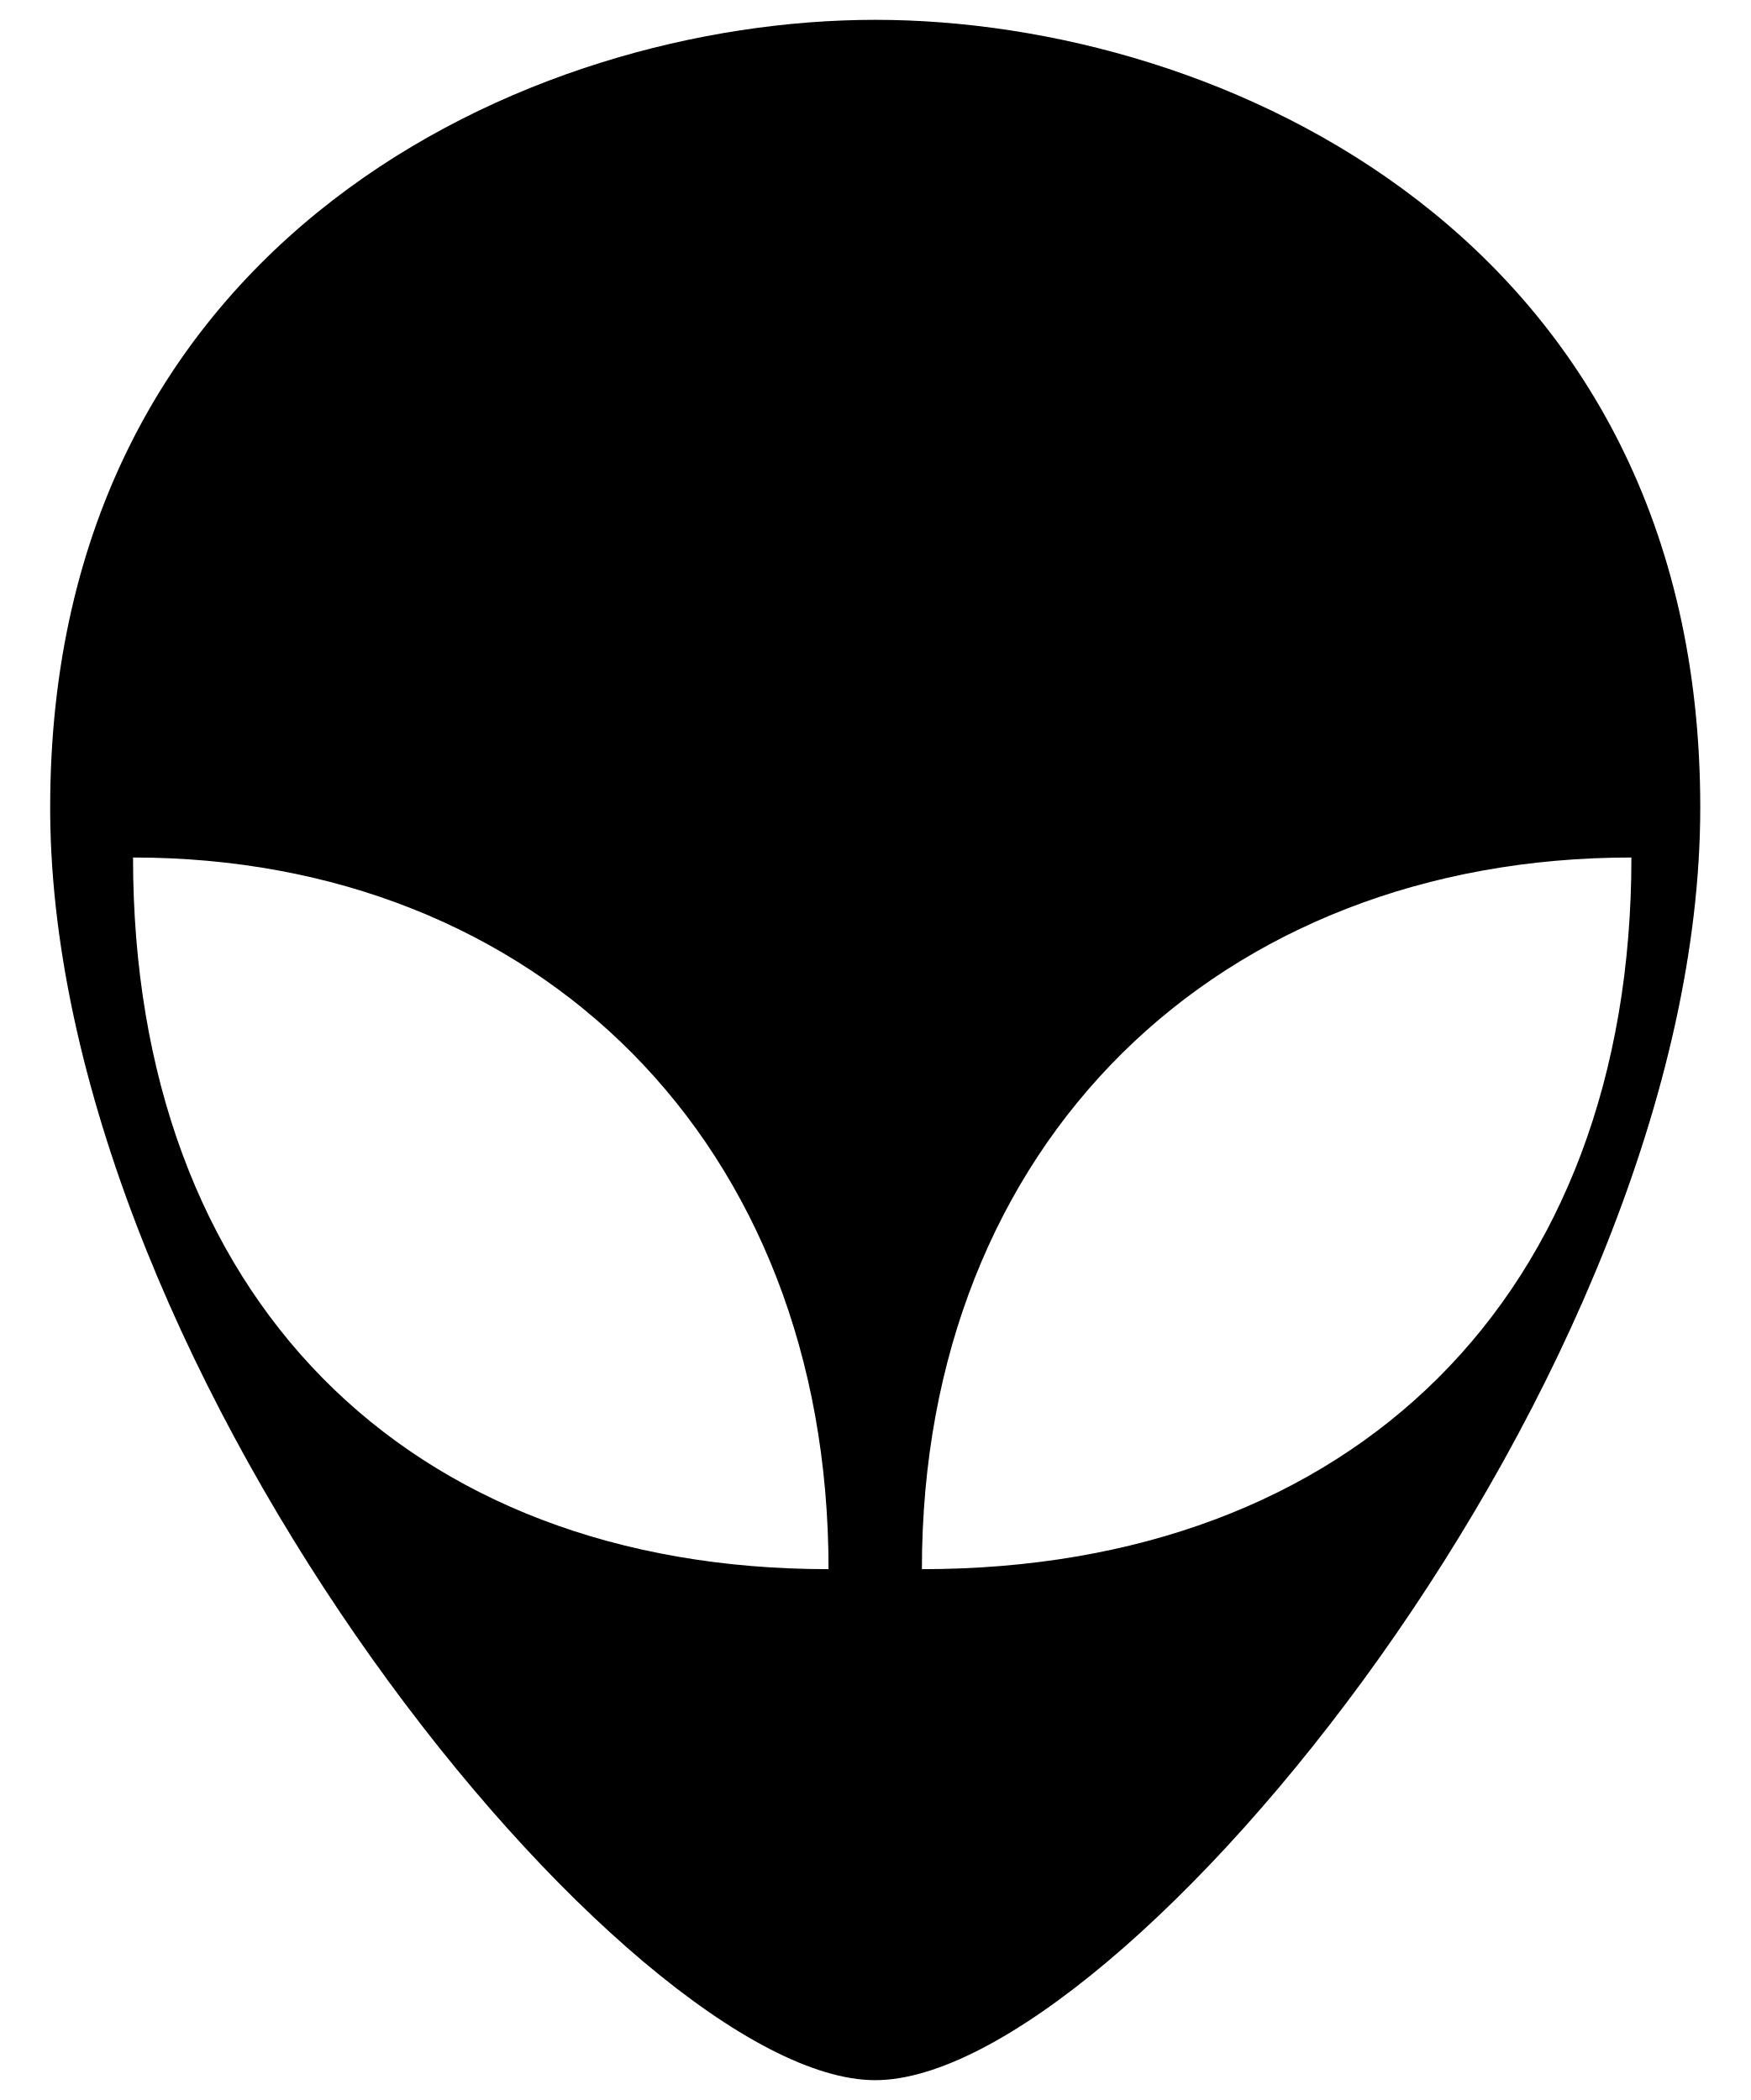
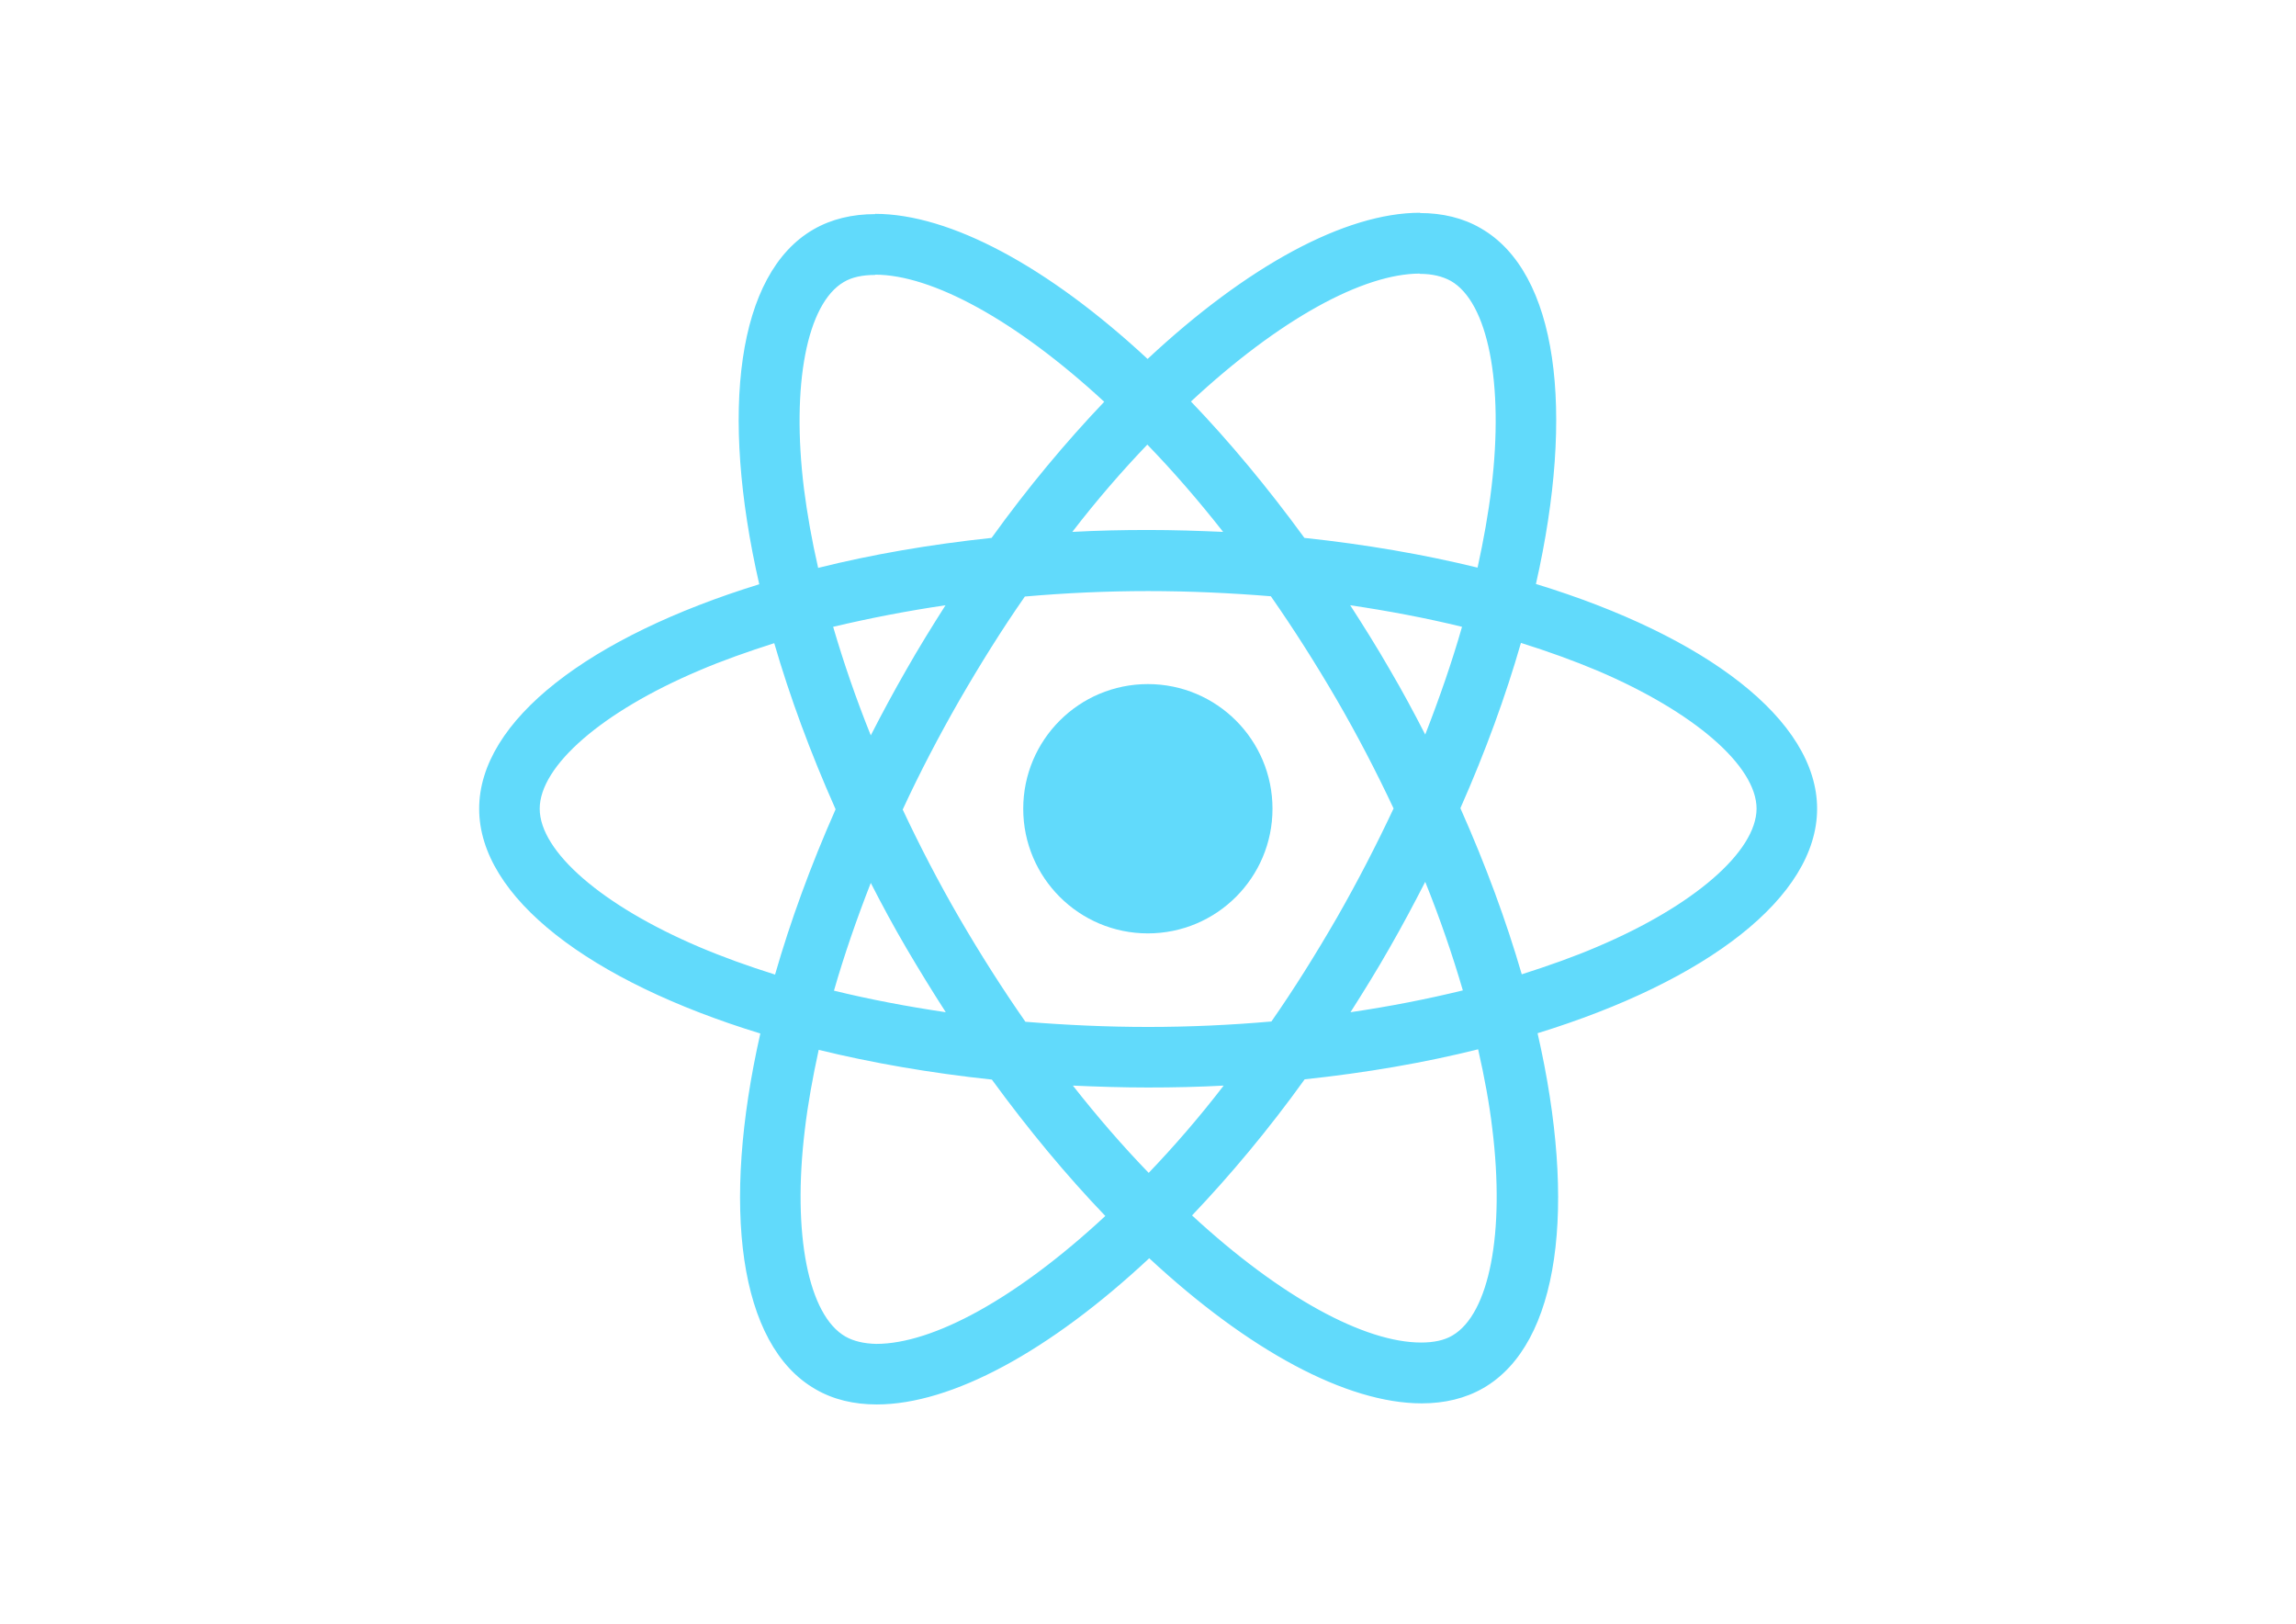
- <svg xmlns="http://www.w3.org/2000/svg" version="1.0" width="750" height="900" viewBox="0 0 750 900" id="Layer_1" space="preserve">
-   <defs id="defs11" />
-   <g id="Layer_2">
-     <path d="M 375,8.5 C 226.5,8.5 21.5,102.2 21.5,346 C 21.5,346.8 21.5,347.7 21.5,348.5 C 23.2,591.2 270.1,891.5 375,891.5 C 480.3,891.5 728.5,589.8 728.5,346 C 728.5,102.2 523.5,8.5 375,8.5 z M 57,367.5 C 230,367.5 355,489.5 355,672.5 C 174,672.5 57,555.5 57,367.5 z M 699,367.5 C 699,555.5 579.6,672.5 395,672.5 C 395,489.5 522.5,367.5 699,367.5 z" id="path4" />
+ <svg xmlns="http://www.w3.org/2000/svg" viewBox="0 0 841.9 595.3">
+   <g fill="#61DAFB">
+     <path d="M666.3 296.5c0-32.5-40.7-63.3-103.1-82.4 14.4-63.6 8-114.2-20.2-130.4-6.5-3.8-14.1-5.6-22.4-5.6v22.3c4.6 0 8.3.9 11.4 2.6 13.6 7.8 19.5 37.5 14.9 75.7-1.1 9.4-2.9 19.3-5.1 29.4-19.6-4.8-41-8.5-63.5-10.9-13.5-18.5-27.5-35.3-41.6-50 32.6-30.3 63.2-46.9 84-46.9V78c-27.5 0-63.5 19.6-99.9 53.6-36.4-33.8-72.4-53.2-99.9-53.2v22.3c20.7 0 51.4 16.5 84 46.6-14 14.7-28 31.4-41.3 49.9-22.6 2.4-44 6.1-63.6 11-2.3-10-4-19.7-5.2-29-4.7-38.2 1.1-67.9 14.6-75.8 3-1.8 6.9-2.6 11.5-2.6V78.5c-8.4 0-16 1.8-22.6 5.6-28.1 16.2-34.4 66.7-19.9 130.1-62.2 19.2-102.7 49.9-102.7 82.3 0 32.5 40.7 63.3 103.1 82.4-14.4 63.6-8 114.2 20.2 130.4 6.5 3.8 14.1 5.6 22.5 5.6 27.5 0 63.5-19.6 99.9-53.6 36.4 33.8 72.4 53.2 99.9 53.2 8.4 0 16-1.8 22.6-5.6 28.1-16.2 34.4-66.7 19.9-130.1 62-19.1 102.5-49.9 102.5-82.3zm-130.2-66.7c-3.7 12.9-8.3 26.2-13.5 39.5-4.1-8-8.4-16-13.1-24-4.6-8-9.5-15.8-14.4-23.4 14.2 2.1 27.9 4.7 41 7.9zm-45.8 106.5c-7.8 13.5-15.8 26.3-24.1 38.2-14.9 1.3-30 2-45.2 2-15.1 0-30.2-.7-45-1.9-8.3-11.9-16.4-24.6-24.2-38-7.6-13.1-14.5-26.4-20.8-39.8 6.2-13.4 13.2-26.8 20.7-39.9 7.8-13.5 15.8-26.3 24.1-38.2 14.9-1.3 30-2 45.2-2 15.1 0 30.2.7 45 1.9 8.3 11.9 16.4 24.6 24.2 38 7.6 13.1 14.5 26.4 20.8 39.8-6.3 13.4-13.2 26.8-20.7 39.9zm32.3-13c5.4 13.4 10 26.8 13.8 39.8-13.1 3.2-26.9 5.9-41.2 8 4.9-7.7 9.8-15.6 14.4-23.7 4.6-8 8.9-16.1 13-24.1zM421.2 430c-9.3-9.6-18.6-20.3-27.8-32 9 .4 18.2.7 27.5.7 9.4 0 18.7-.2 27.8-.7-9 11.7-18.3 22.4-27.5 32zm-74.4-58.9c-14.2-2.1-27.9-4.7-41-7.9 3.7-12.9 8.3-26.2 13.5-39.5 4.1 8 8.4 16 13.1 24 4.7 8 9.5 15.8 14.4 23.4zM420.7 163c9.3 9.6 18.6 20.3 27.8 32-9-.4-18.2-.7-27.5-.7-9.4 0-18.7.2-27.8.7 9-11.7 18.3-22.4 27.5-32zm-74 58.9c-4.9 7.7-9.8 15.6-14.4 23.7-4.6 8-8.9 16-13 24-5.4-13.4-10-26.8-13.8-39.8 13.1-3.1 26.9-5.8 41.2-7.9zm-90.5 125.2c-35.4-15.1-58.3-34.9-58.3-50.6 0-15.7 22.9-35.6 58.3-50.6 8.6-3.7 18-7 27.7-10.1 5.7 19.6 13.2 40 22.5 60.9-9.2 20.8-16.6 41.1-22.2 60.6-9.9-3.1-19.3-6.5-28-10.2zM310 490c-13.6-7.8-19.5-37.5-14.9-75.7 1.1-9.4 2.9-19.3 5.1-29.4 19.6 4.8 41 8.5 63.5 10.9 13.5 18.5 27.5 35.3 41.6 50-32.6 30.3-63.2 46.9-84 46.9-4.5-.1-8.3-1-11.3-2.7zm237.2-76.2c4.7 38.2-1.1 67.9-14.6 75.8-3 1.8-6.9 2.6-11.5 2.6-20.7 0-51.4-16.5-84-46.6 14-14.7 28-31.4 41.3-49.9 22.6-2.4 44-6.1 63.6-11 2.3 10.1 4.1 19.8 5.2 29.1zm38.5-66.7c-8.6 3.7-18 7-27.7 10.1-5.7-19.6-13.2-40-22.5-60.9 9.2-20.8 16.6-41.1 22.2-60.6 9.9 3.1 19.3 6.5 28.1 10.2 35.4 15.1 58.3 34.9 58.3 50.6-.1 15.7-23 35.6-58.4 50.6zM320.8 78.4z" />
+     <circle cx="420.9" cy="296.5" r="45.7" />
+     <path d="M520.5 78.1z" />
  </g>
</svg>
